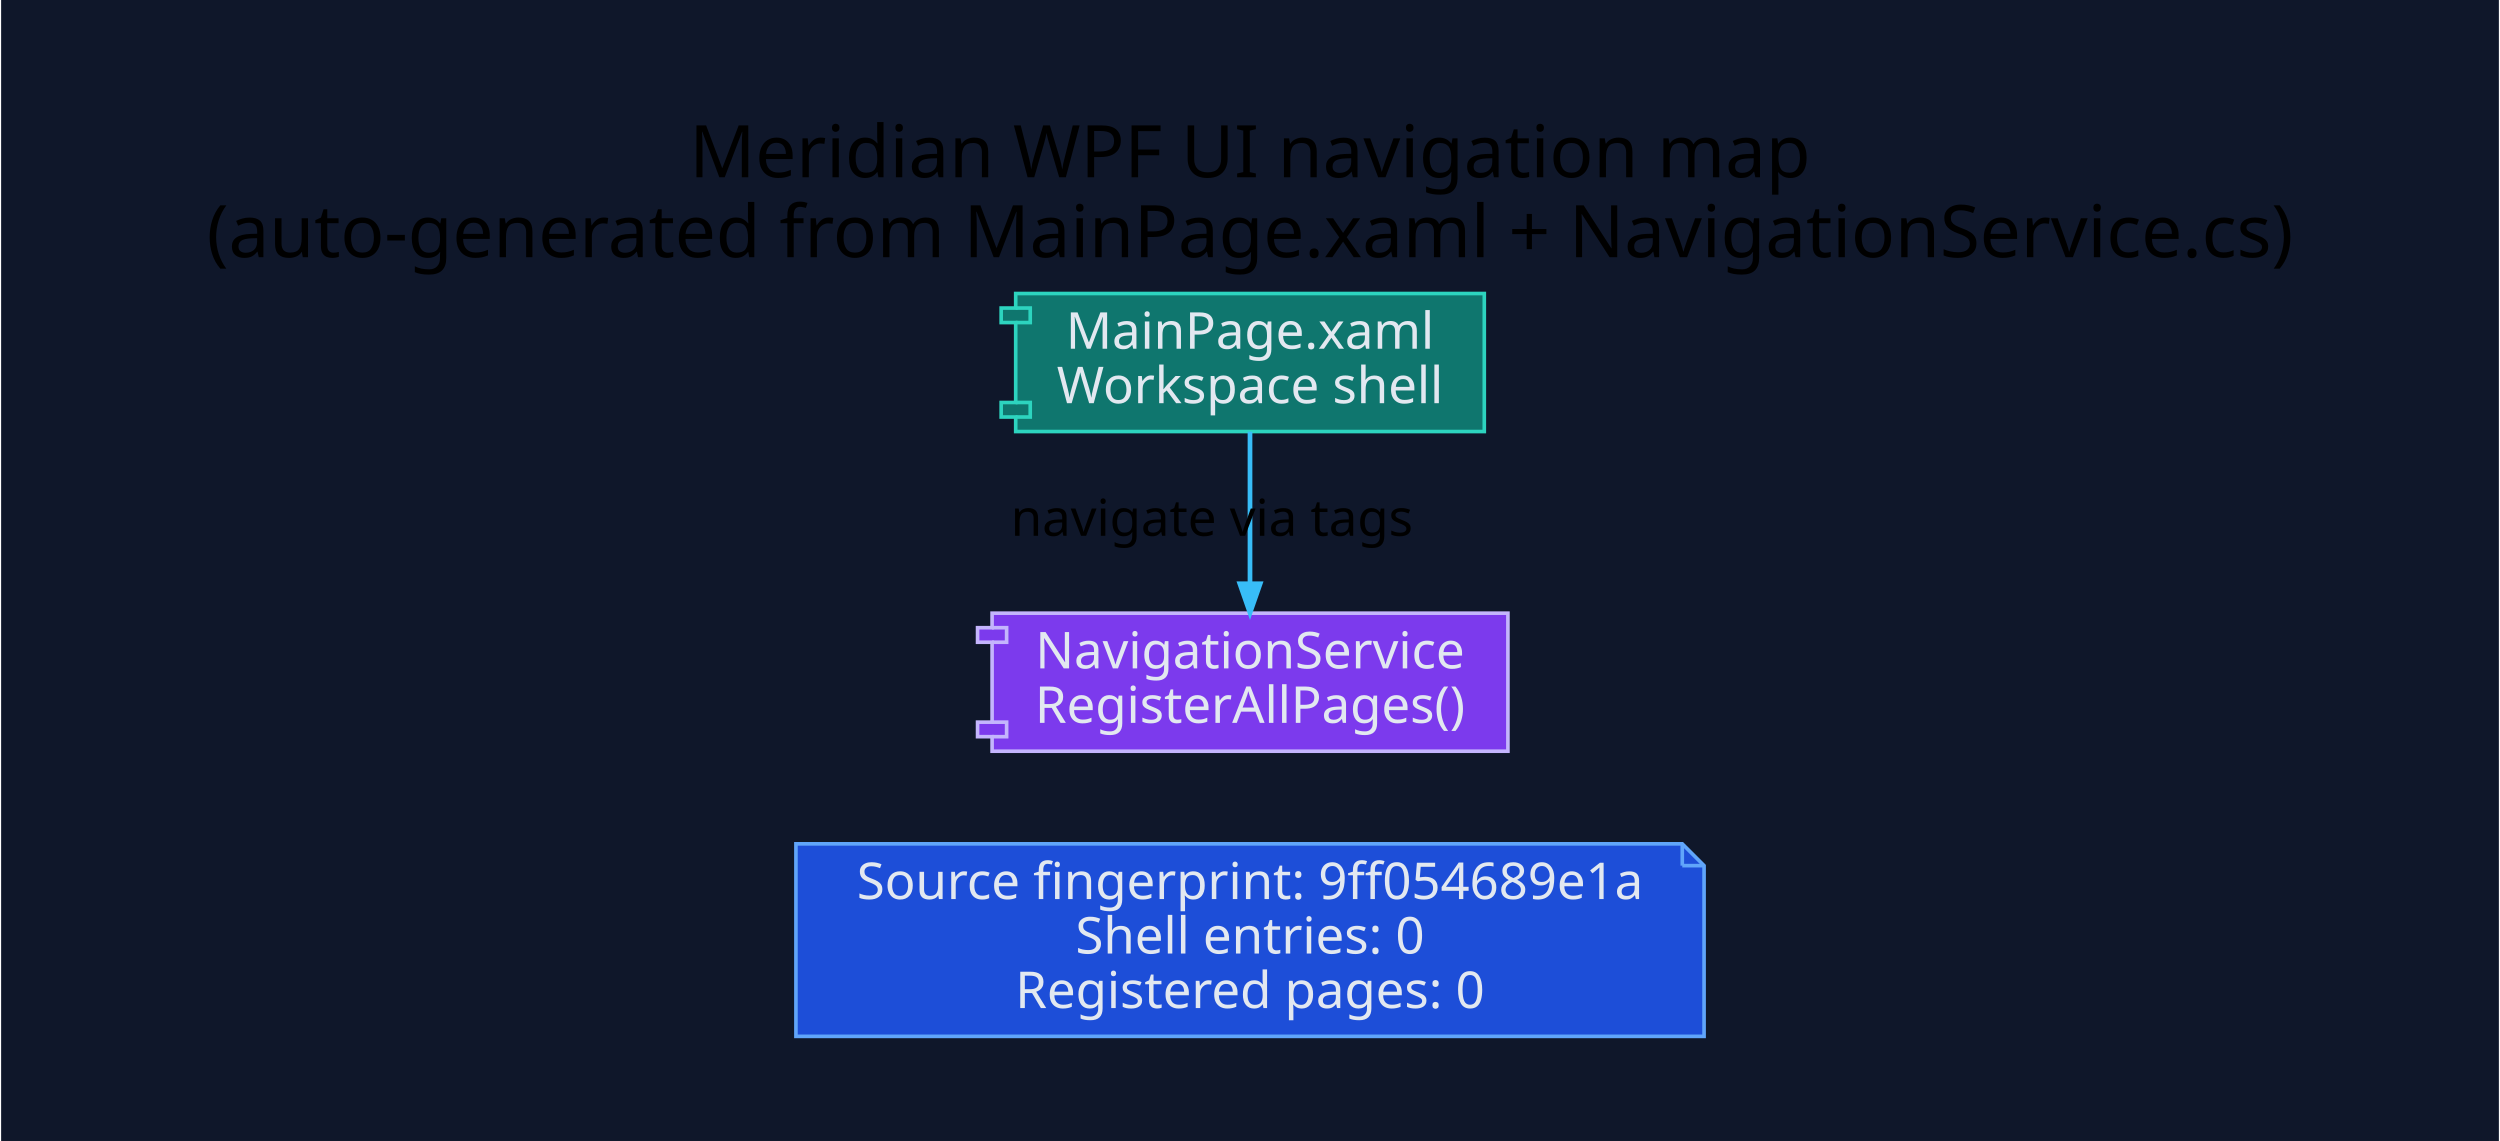
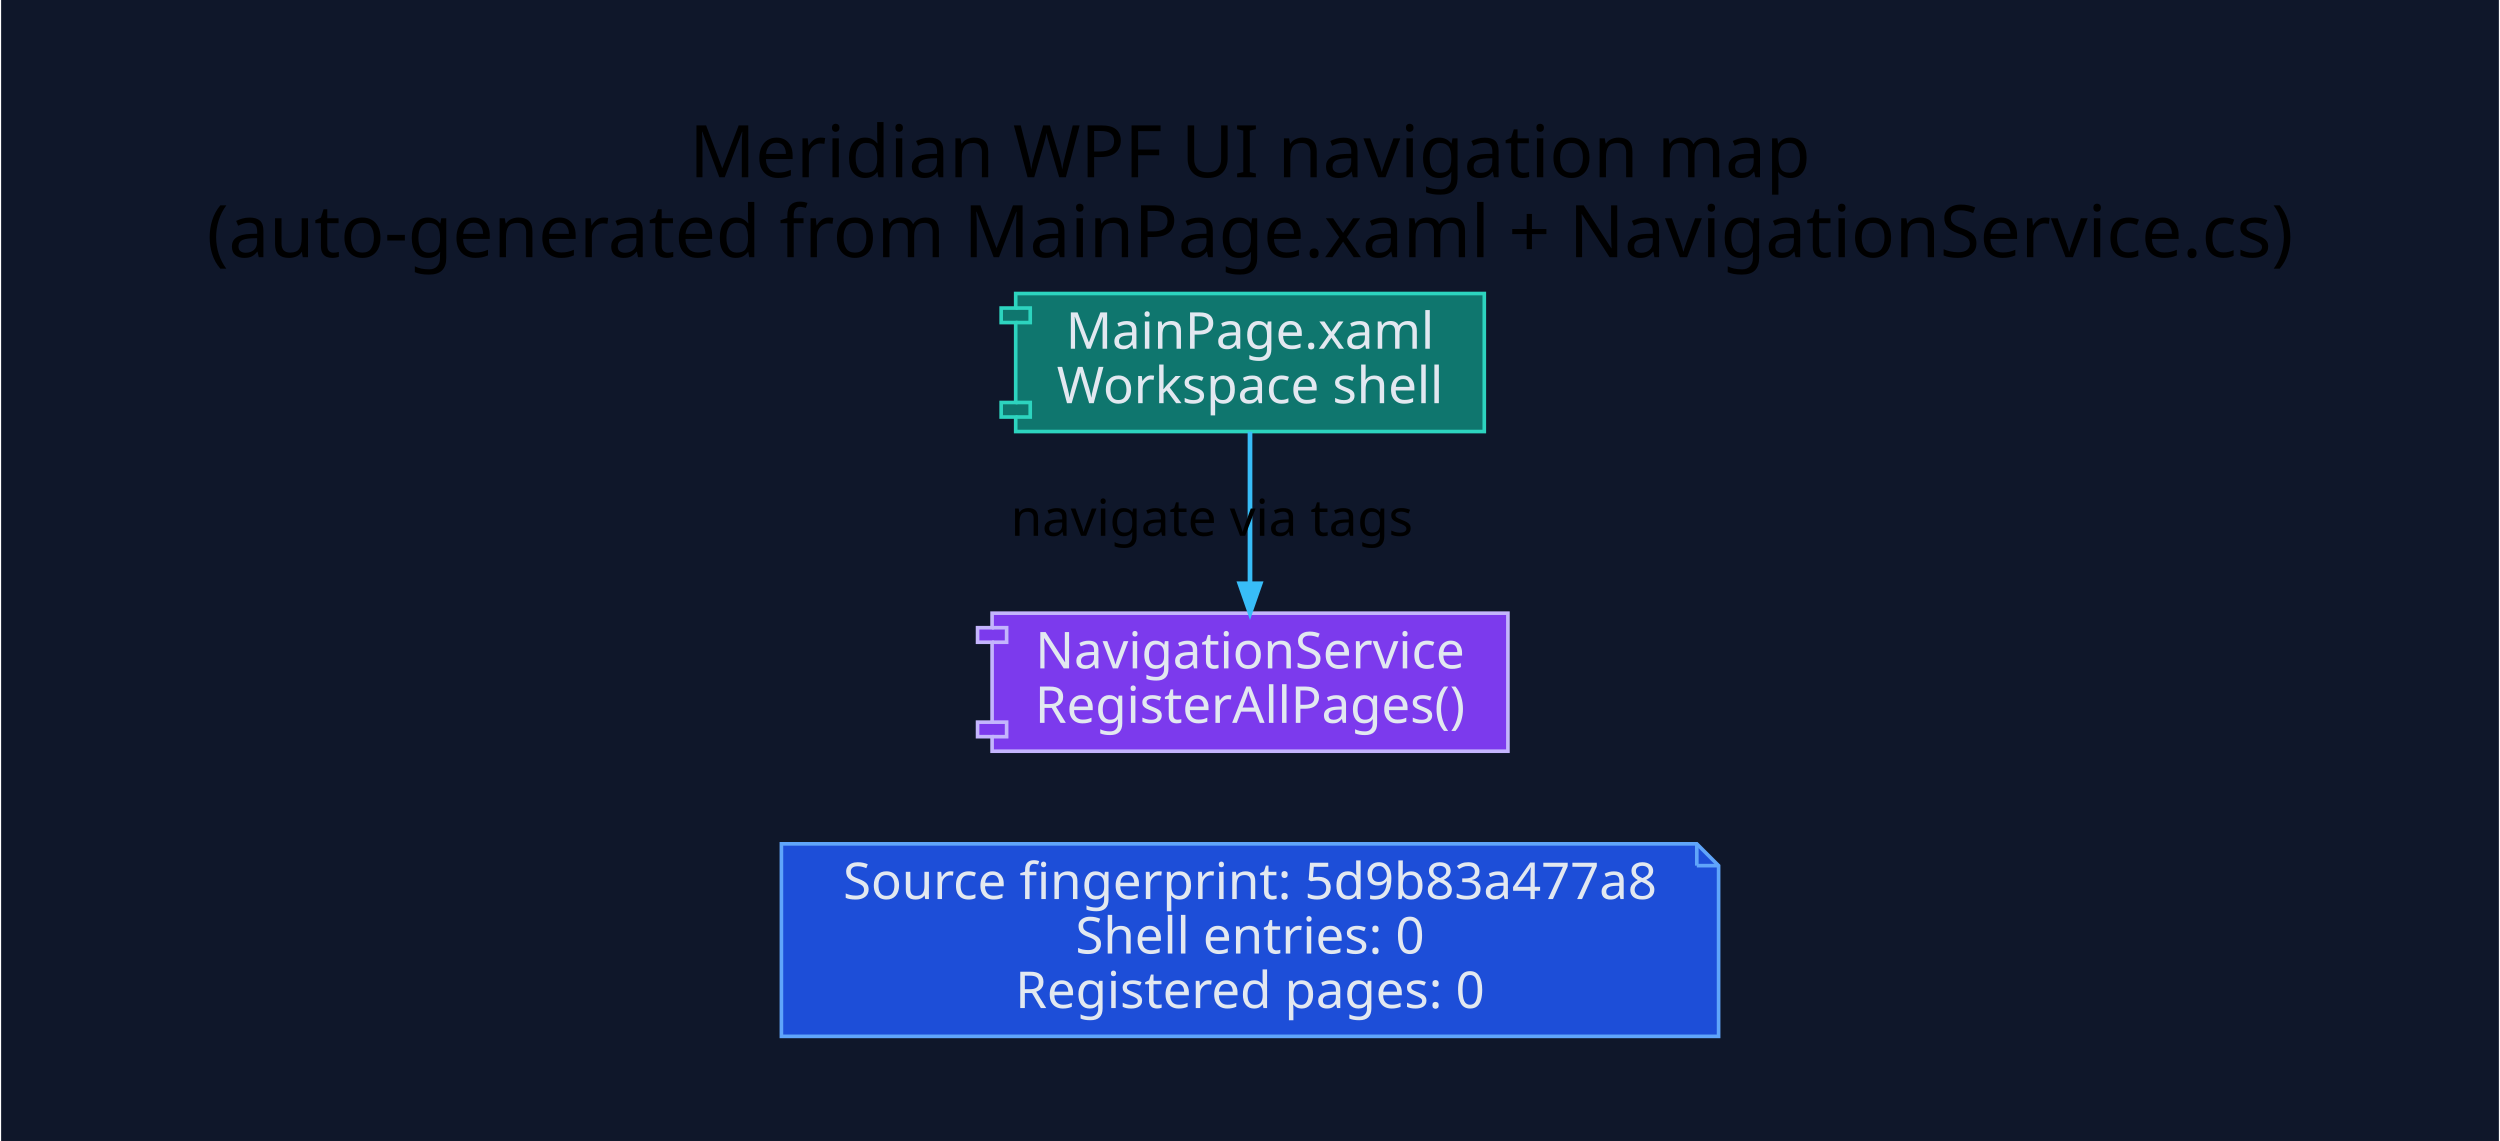
<svg xmlns="http://www.w3.org/2000/svg" width="688pt" height="314pt" viewBox="0.00 0.00 687.60 314.10">
  <g id="graph0" class="graph" transform="scale(1 1) rotate(0) translate(28.8 285.3)">
    <polygon fill="#0f172a" stroke="transparent" points="-28.8,28.8 -28.8,-285.3 658.8,-285.3 658.8,28.8 -28.8,28.8" />
    <text text-anchor="middle" x="315" y="-236.5" font-family="Segoe UI" font-size="20.00">Meridian WPF UI navigation map</text>
    <text text-anchor="middle" x="315" y="-214.5" font-family="Segoe UI" font-size="20.00">(auto-generated from MainPage.xaml + NavigationService.cs)</text>
    <g id="node1" class="node">
-       <polygon fill="#1d4ed8" stroke="#60a5fa" points="434,-53 190,-53 190,0 440,0 440,-47 434,-53" />
-       <polyline fill="none" stroke="#60a5fa" points="434,-53 434,-47 " />
-       <polyline fill="none" stroke="#60a5fa" points="440,-47 434,-47 " />
-       <text text-anchor="middle" x="315" y="-37.8" font-family="Segoe UI" font-size="14.00" fill="#e2e8f0">Source fingerprint: 9ff054689e1a</text>
+       <polygon fill="#1d4ed8" stroke="#60a5fa" points="438,-53 186,-53 186,0 444,0 444,-47 438,-53" />
+       <polyline fill="none" stroke="#60a5fa" points="438,-53 438,-47 " />
+       <polyline fill="none" stroke="#60a5fa" points="444,-47 438,-47 " />
+       <text text-anchor="middle" x="315" y="-37.8" font-family="Segoe UI" font-size="14.00" fill="#e2e8f0">Source fingerprint: 5d9b83a477a8</text>
      <text text-anchor="middle" x="315" y="-22.8" font-family="Segoe UI" font-size="14.00" fill="#e2e8f0">Shell entries: 0</text>
      <text text-anchor="middle" x="315" y="-7.8" font-family="Segoe UI" font-size="14.00" fill="#e2e8f0">Registered pages: 0</text>
    </g>
    <g id="node2" class="node">
      <polygon fill="#0f766e" stroke="#2dd4bf" points="379.5,-204.5 250.5,-204.5 250.5,-200.5 246.5,-200.5 246.5,-196.5 250.5,-196.5 250.5,-174.5 246.5,-174.5 246.5,-170.5 250.5,-170.5 250.5,-166.5 379.5,-166.5 379.5,-204.5" />
      <polyline fill="none" stroke="#2dd4bf" points="250.5,-200.5 254.5,-200.5 254.5,-196.5 250.5,-196.5 " />
      <polyline fill="none" stroke="#2dd4bf" points="250.5,-174.5 254.5,-174.5 254.5,-170.5 250.5,-170.5 " />
      <text text-anchor="middle" x="315" y="-189.3" font-family="Segoe UI" font-size="14.00" fill="#e2e8f0">MainPage.xaml</text>
      <text text-anchor="middle" x="315" y="-174.3" font-family="Segoe UI" font-size="14.00" fill="#e2e8f0">Workspace shell</text>
    </g>
    <g id="node3" class="node">
      <polygon fill="#7c3aed" stroke="#c4b5fd" points="386,-116.5 244,-116.5 244,-112.5 240,-112.5 240,-108.5 244,-108.5 244,-86.5 240,-86.5 240,-82.5 244,-82.5 244,-78.5 386,-78.5 386,-116.5" />
      <polyline fill="none" stroke="#c4b5fd" points="244,-112.5 248,-112.5 248,-108.5 244,-108.5 " />
      <polyline fill="none" stroke="#c4b5fd" points="244,-86.5 248,-86.5 248,-82.5 244,-82.5 " />
      <text text-anchor="middle" x="315" y="-101.3" font-family="Segoe UI" font-size="14.00" fill="#e2e8f0">NavigationService</text>
      <text text-anchor="middle" x="315" y="-86.3" font-family="Segoe UI" font-size="14.00" fill="#e2e8f0">RegisterAllPages()</text>
    </g>
    <g id="edge1" class="edge">
      <path fill="none" stroke="#38bdf8" stroke-width="1.3" d="M315,-166.44C315,-154.23 315,-138.18 315,-124.64" />
      <polygon fill="#38bdf8" stroke="#38bdf8" stroke-width="1.3" points="317.8,-124.59 315,-116.59 312.2,-124.59 317.8,-124.59" />
      <text text-anchor="middle" x="304.5" y="-137.8" font-family="Segoe UI" font-size="14.00">navigate via tags</text>
    </g>
  </g>
</svg>
